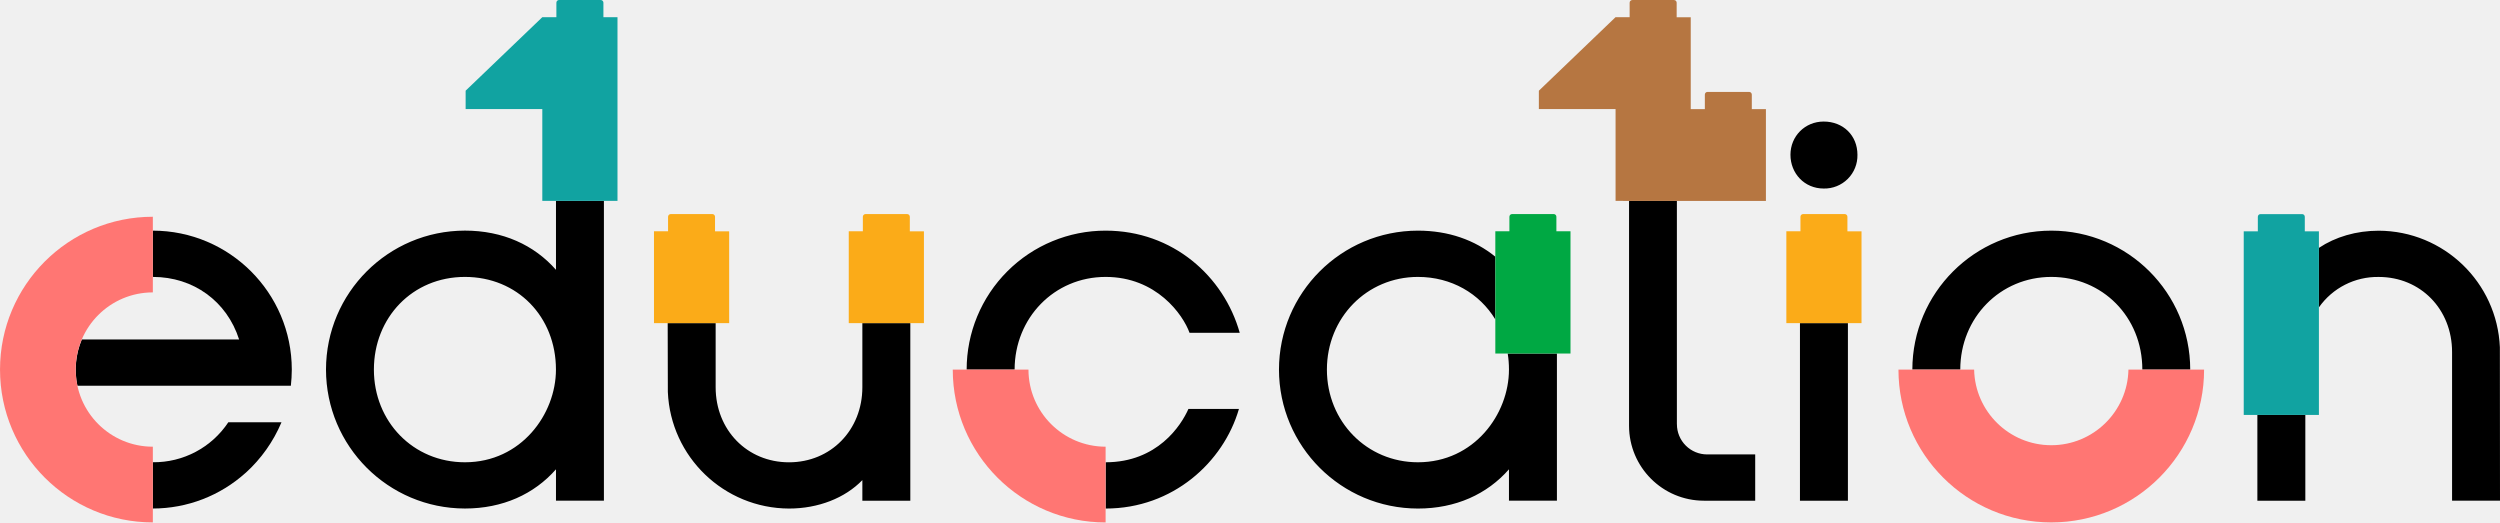
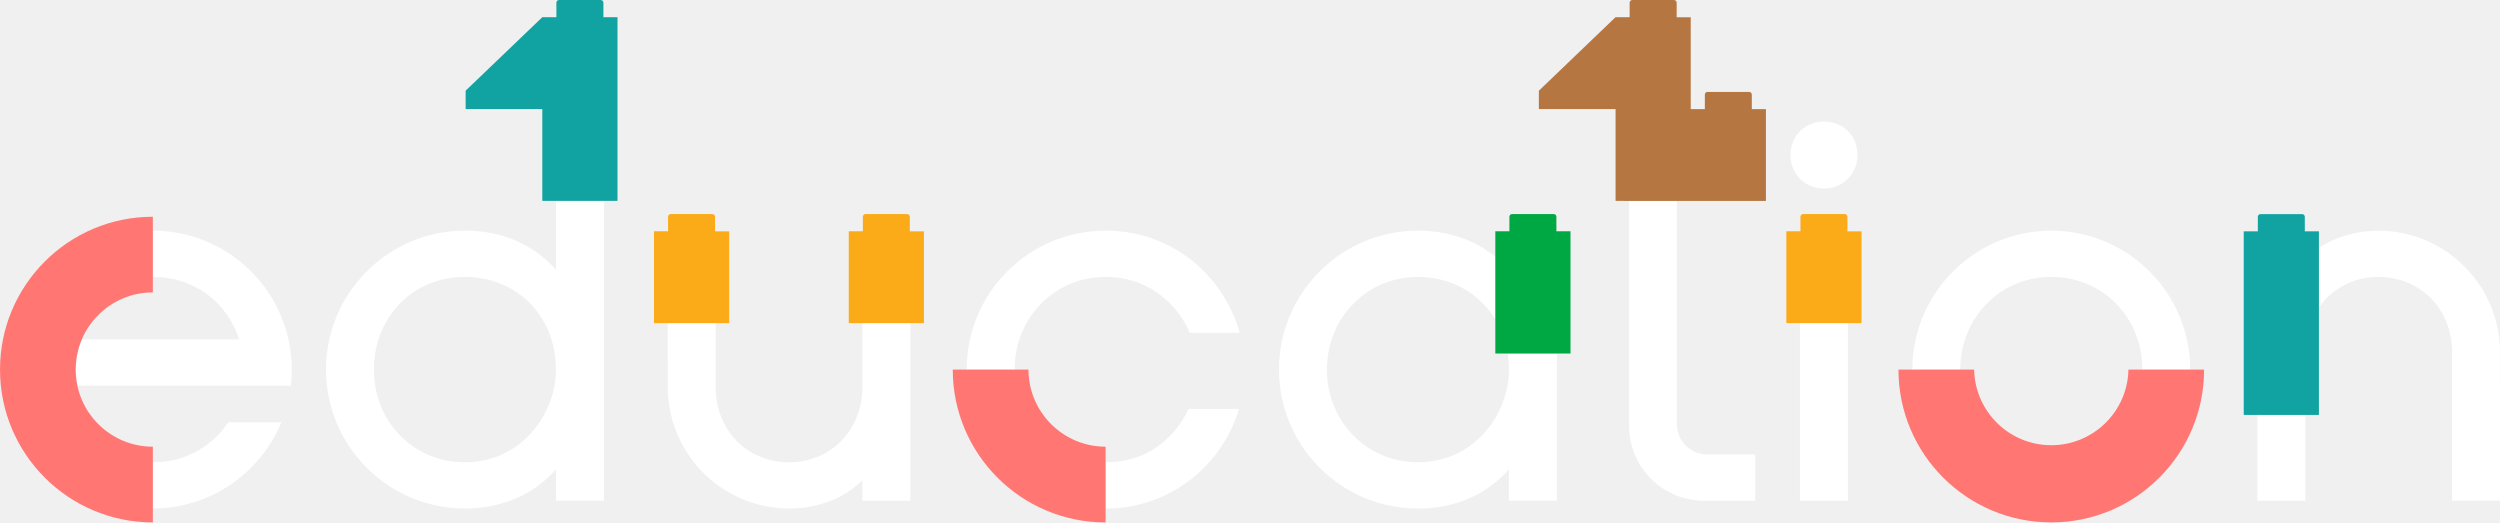
- <svg xmlns="http://www.w3.org/2000/svg" width="80.277" height="16.776" fill="none" viewBox="0 0 80.277 16.776">
-   <path fill="#000" d="M21.44 10.376h1.54v2.059c0 1.373 1.012 2.41 2.355 2.41 1.344 0 2.356-1.037 2.356-2.41v-2.059h1.54v5.702h-1.54v-.661c-.559.577-1.416.913-2.356.913a3.91 3.91 0 0 1-3.89-3.743zm48.89 1.492a4.467 4.467 0 0 0-4.461-4.462 4.467 4.467 0 0 0-4.462 4.462h1.539c0-1.669 1.284-2.976 2.923-2.976s2.923 1.279 2.923 2.976zm-10.992-1.492h-1.54v5.702h1.54zm-5.492 3.244V6.451H52.31v7.222a2.407 2.407 0 0 0 2.405 2.405h1.646v-1.486h-1.543a.97.97 0 0 1-.971-.971zm4.714-9.717c-.599 0-1.067.469-1.067 1.067s.449 1.084 1.067 1.084a1.06 1.06 0 0 0 1.084-1.084c0-.618-.456-1.067-1.084-1.067M17.853 6.451v2.213c-.702-.799-1.713-1.259-2.923-1.259a4.467 4.467 0 0 0-4.462 4.462 4.467 4.467 0 0 0 4.462 4.462c1.211 0 2.22-.46 2.923-1.259v1.006h1.539V6.451Zm-2.924 8.393c-1.662 0-2.923-1.307-2.923-2.976s1.236-2.976 2.923-2.976 2.923 1.279 2.923 2.976c0 1.43-1.117 2.976-2.923 2.976m20.574 1.486c2.158 0 3.784-1.488 4.28-3.198h-1.622c-.234.532-1 1.712-2.658 1.712zm-4.463-4.462a4.46 4.46 0 0 1 4.463-4.462c2.158 0 3.796 1.464 4.306 3.281h-1.612c-.21-.586-1.065-1.795-2.694-1.795-1.654 0-2.923 1.321-2.923 2.976zm17.414 0c0 1.43-1.117 2.976-2.923 2.976-1.639 0-2.923-1.307-2.923-2.976s1.284-2.976 2.923-2.976c1.075 0 1.979.532 2.485 1.365V8.243c-.66-.537-1.506-.837-2.485-.837a4.467 4.467 0 0 0-4.462 4.462 4.467 4.467 0 0 0 4.462 4.462c1.212 0 2.221-.46 2.923-1.26v1.007h1.54v-4.725h-1.58q.04.25.04.515zm31.823 4.21-.004-4.926a3.91 3.91 0 0 0-3.891-3.744c-.721 0-1.394.2-1.92.552v1.91a2.3 2.3 0 0 1 1.92-.977c1.343 0 2.356 1.036 2.356 2.41v4.773h1.539zm-6.251-2.754h-1.54v2.754h1.54z" />
+ <svg xmlns="http://www.w3.org/2000/svg" width="80.277" height="16.776" fill="none">
+   <path fill="#000" d="M21.44 10.376h1.54v2.059c0 1.373 1.012 2.41 2.355 2.41 1.344 0 2.356-1.037 2.356-2.41v-2.059h1.54v5.702h-1.54v-.661c-.559.577-1.416.913-2.356.913a3.91 3.91 0 0 1-3.89-3.743zm48.89 1.492a4.467 4.467 0 0 0-4.461-4.462 4.467 4.467 0 0 0-4.462 4.462h1.539c0-1.669 1.284-2.976 2.923-2.976s2.923 1.279 2.923 2.976zm-10.992-1.492h-1.54v5.702h1.54zm-5.492 3.244V6.451H52.31v7.222a2.407 2.407 0 0 0 2.405 2.405h1.646v-1.486h-1.543a.97.97 0 0 1-.971-.971zm4.714-9.717c-.599 0-1.067.469-1.067 1.067s.449 1.084 1.067 1.084a1.06 1.06 0 0 0 1.084-1.084c0-.618-.456-1.067-1.084-1.067M17.853 6.451v2.213c-.702-.799-1.713-1.259-2.923-1.259a4.467 4.467 0 0 0-4.462 4.462 4.467 4.467 0 0 0 4.462 4.462c1.211 0 2.22-.46 2.923-1.259v1.006h1.539V6.451Zm-2.924 8.393c-1.662 0-2.923-1.307-2.923-2.976s1.236-2.976 2.923-2.976 2.923 1.279 2.923 2.976c0 1.43-1.117 2.976-2.923 2.976m20.574 1.486c2.158 0 3.784-1.488 4.28-3.198h-1.622c-.234.532-1 1.712-2.658 1.712zm-4.463-4.462a4.46 4.46 0 0 1 4.463-4.462c2.158 0 3.796 1.464 4.306 3.281h-1.612c-.21-.586-1.065-1.795-2.694-1.795-1.654 0-2.923 1.321-2.923 2.976zm17.414 0c0 1.43-1.117 2.976-2.923 2.976-1.639 0-2.923-1.307-2.923-2.976s1.284-2.976 2.923-2.976c1.075 0 1.979.532 2.485 1.365V8.243c-.66-.537-1.506-.837-2.485-.837a4.467 4.467 0 0 0-4.462 4.462 4.467 4.467 0 0 0 4.462 4.462c1.212 0 2.221-.46 2.923-1.26v1.007h1.54v-4.725h-1.58q.04.25.04.515zm31.823 4.21-.004-4.926a3.91 3.91 0 0 0-3.891-3.744c-.721 0-1.394.2-1.92.552v1.91a2.3 2.3 0 0 1 1.92-.977c1.343 0 2.356 1.036 2.356 2.41v4.773h1.539zm-6.251-2.754h-1.54v2.754h1.54z" style="fill:#fff" />
  <path fill="#fff" d="M17.346 8.732V8.73h-.003z" />
-   <path fill="#000" d="M9.37 11.868a4.467 4.467 0 0 0-4.462-4.462v1.486c1.305 0 2.378.783 2.77 2.009h-5.05a2.5 2.5 0 0 0-.142 1.485H9.34a5 5 0 0 0 .03-.518m-1.48 3.314a4.6 4.6 0 0 0 1.149-1.623H7.332a2.87 2.87 0 0 1-2.424 1.284v1.486a4.45 4.45 0 0 0 2.981-1.148z" />
+   <path fill="#000" d="M9.37 11.868a4.467 4.467 0 0 0-4.462-4.462v1.486c1.305 0 2.378.783 2.77 2.009h-5.05a2.5 2.5 0 0 0-.142 1.485H9.34a5 5 0 0 0 .03-.518m-1.48 3.314a4.6 4.6 0 0 0 1.149-1.623H7.332a2.87 2.87 0 0 1-2.424 1.284v1.486a4.45 4.45 0 0 0 2.981-1.148z" style="fill:#fff" />
  <path fill="#00a843" d="M48.016 11.353V7.427h.452V6.96c0-.048.039-.086.086-.086h1.337c.048 0 .086.038.086.086v.467h.453v3.925z" />
  <path fill="#ff7673" d="M33.026 11.868h-2.432a4.907 4.907 0 0 0 4.908 4.908v-2.432a2.48 2.48 0 0 1-2.477-2.477zm35.32 0a2.478 2.478 0 0 1-4.955 0h-2.43a4.907 4.907 0 1 0 9.814 0h-2.43z" />
  <path fill="#fbab18" d="M59.322 7.428V6.96a.086.086 0 0 0-.086-.086H57.9a.086.086 0 0 0-.086.086v.467h-.453v2.948h2.414V7.428Z" />
  <path fill="#11a3a1" d="M74.009 6.961a.086.086 0 0 0-.086-.086h-1.336a.086.086 0 0 0-.086.086v.467h-.453v5.896h2.414V7.428h-.453z" />
  <path fill="#fbab18" d="M29.215 7.428V6.96a.086.086 0 0 0-.086-.086h-1.336a.086.086 0 0 0-.086.086v.467h-.453v2.948h2.414V7.428Zm-6.255 0V6.96a.086.086 0 0 0-.085-.086h-1.337a.086.086 0 0 0-.086.086v.467H21v2.948h2.414V7.428Z" />
  <path fill="#b67641" d="M51.877 6.451V3.503h-2.463v-.59l2.461-2.36h.454V.087c0-.048.038-.086.086-.086h1.338c.048 0 .086.038.086.086v.467h.452v2.95h.453v-.467c0-.047.038-.086.086-.086h1.336c.048 0 .086.039.086.086v.467h.453v2.948z" />
  <path fill="#11a3a1" d="M19.376.553V.086A.086.086 0 0 0 19.29 0h-1.338a.086.086 0 0 0-.086.086v.467h-.453l-2.461 2.359v.59h2.462V6.45h2.414V.553Z" />
  <path fill="#fff" d="M17.346 8.732V8.73h-.003z" />
  <path fill="#ff7673" d="M4.908 9.39V6.96a4.907 4.907 0 1 0 0 9.815v-2.431a2.477 2.477 0 0 1 0-4.955Z" />
</svg>
